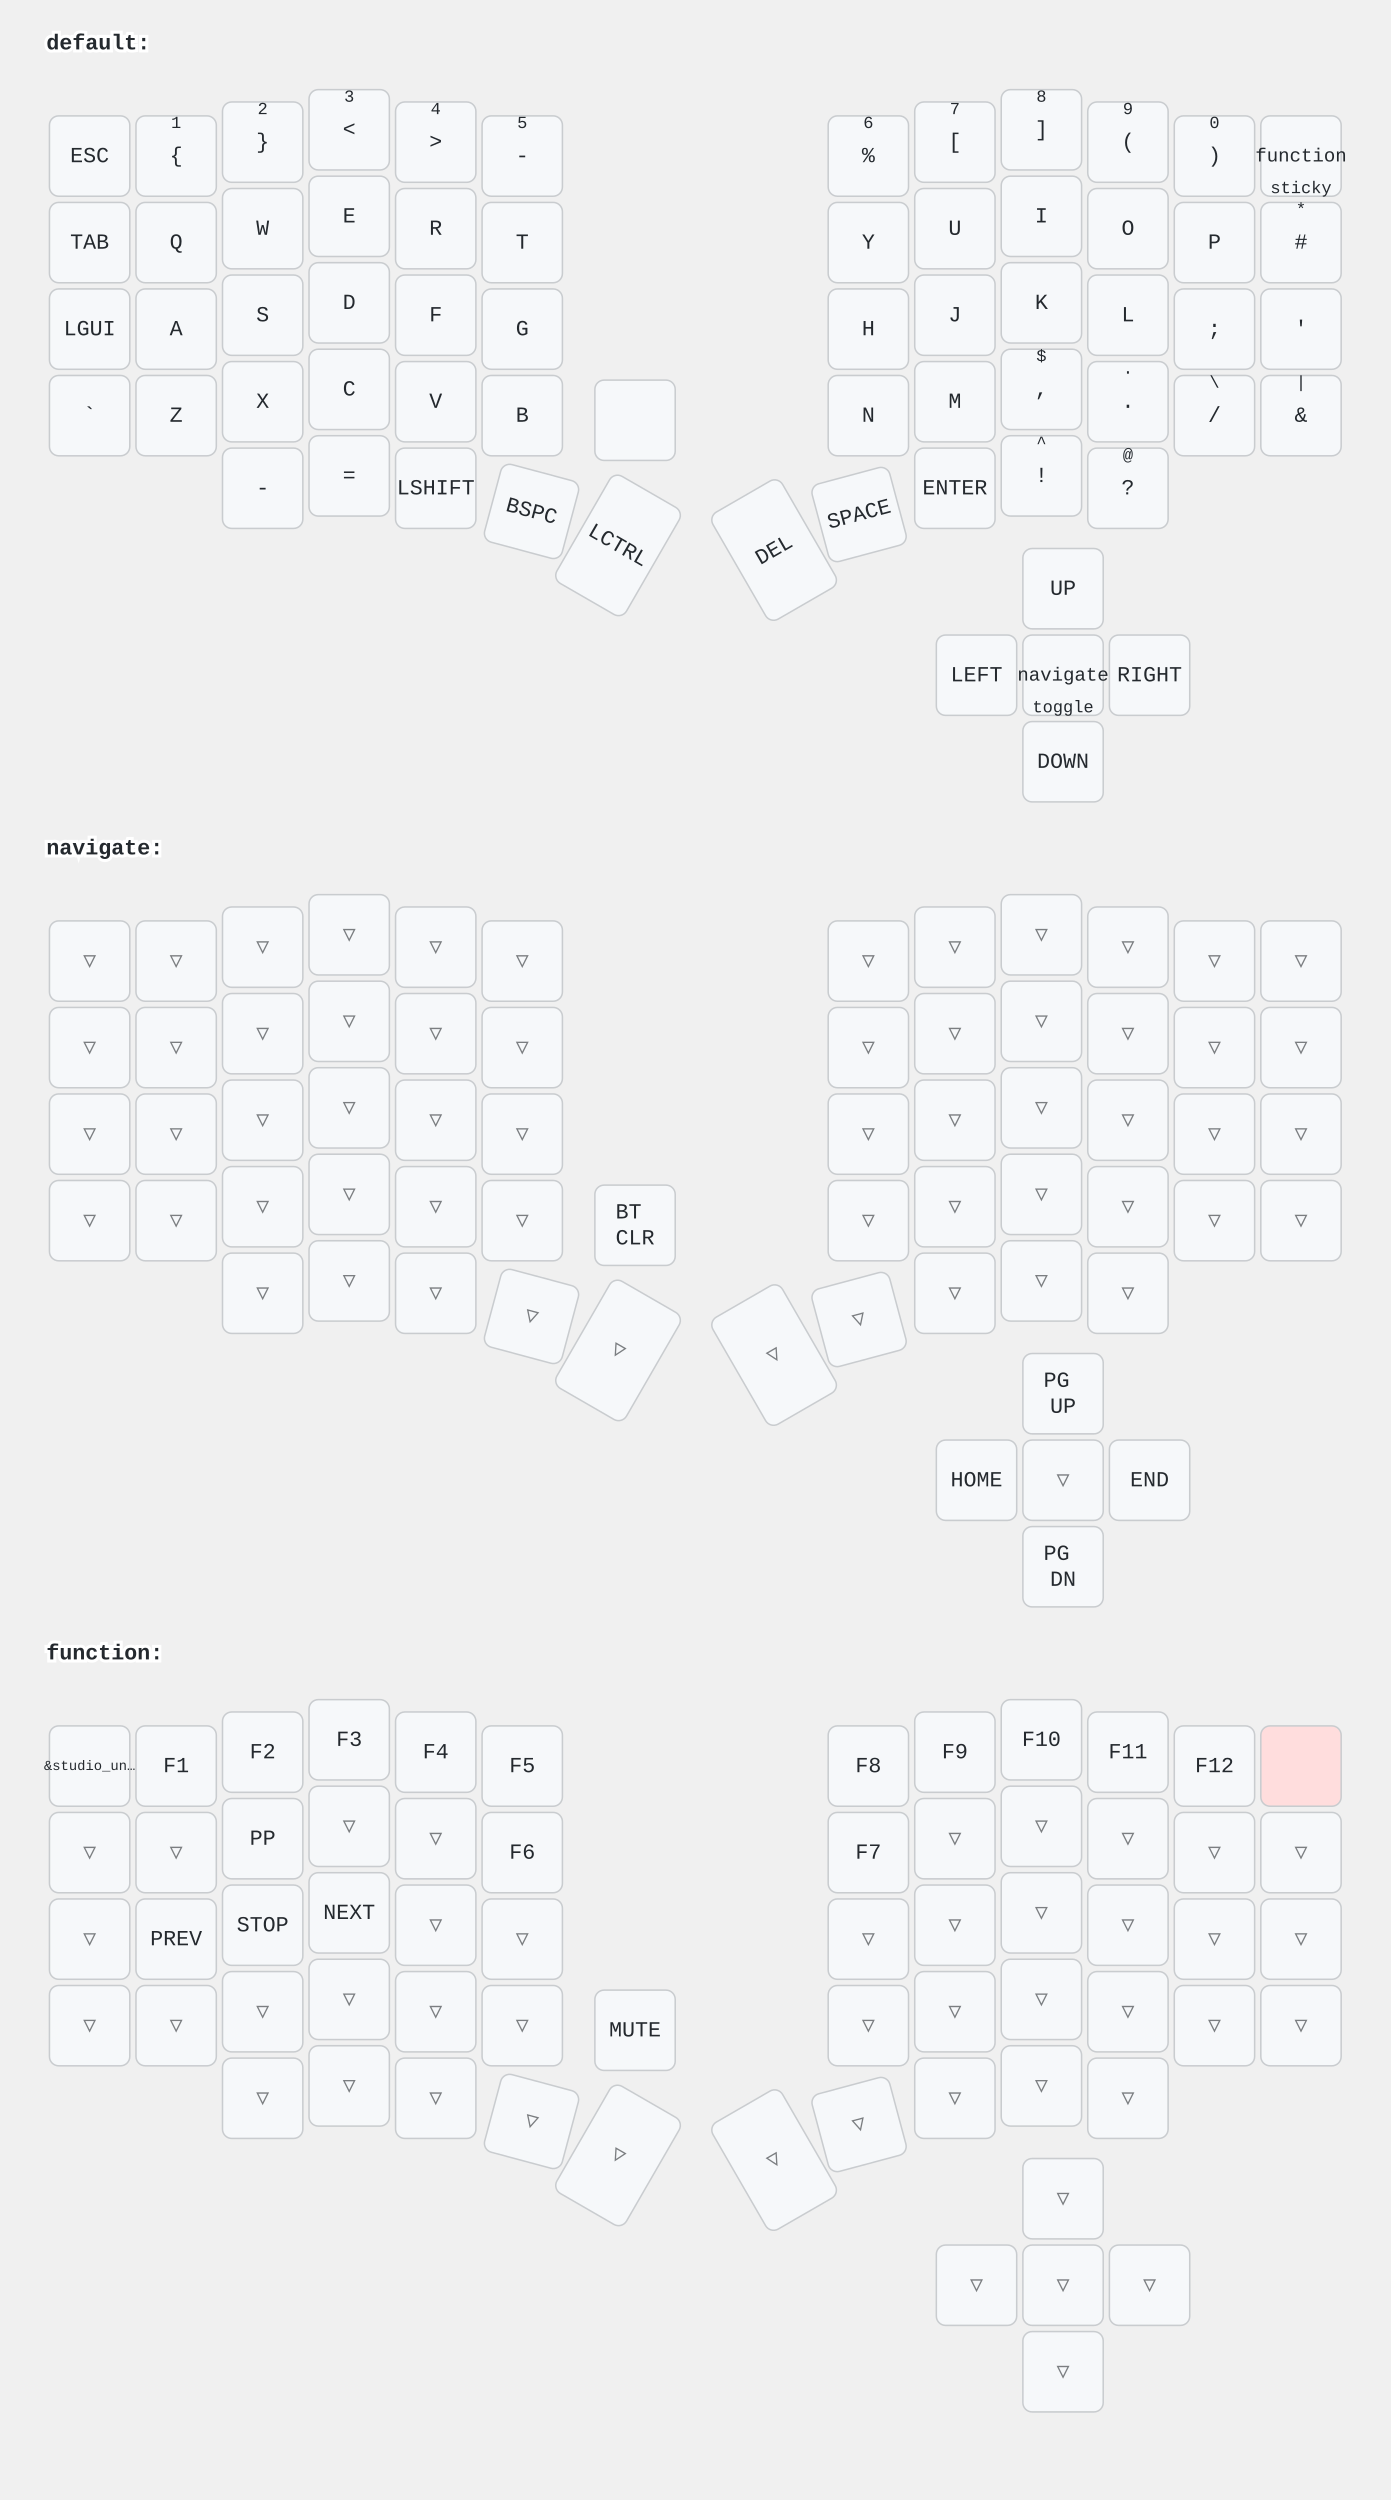
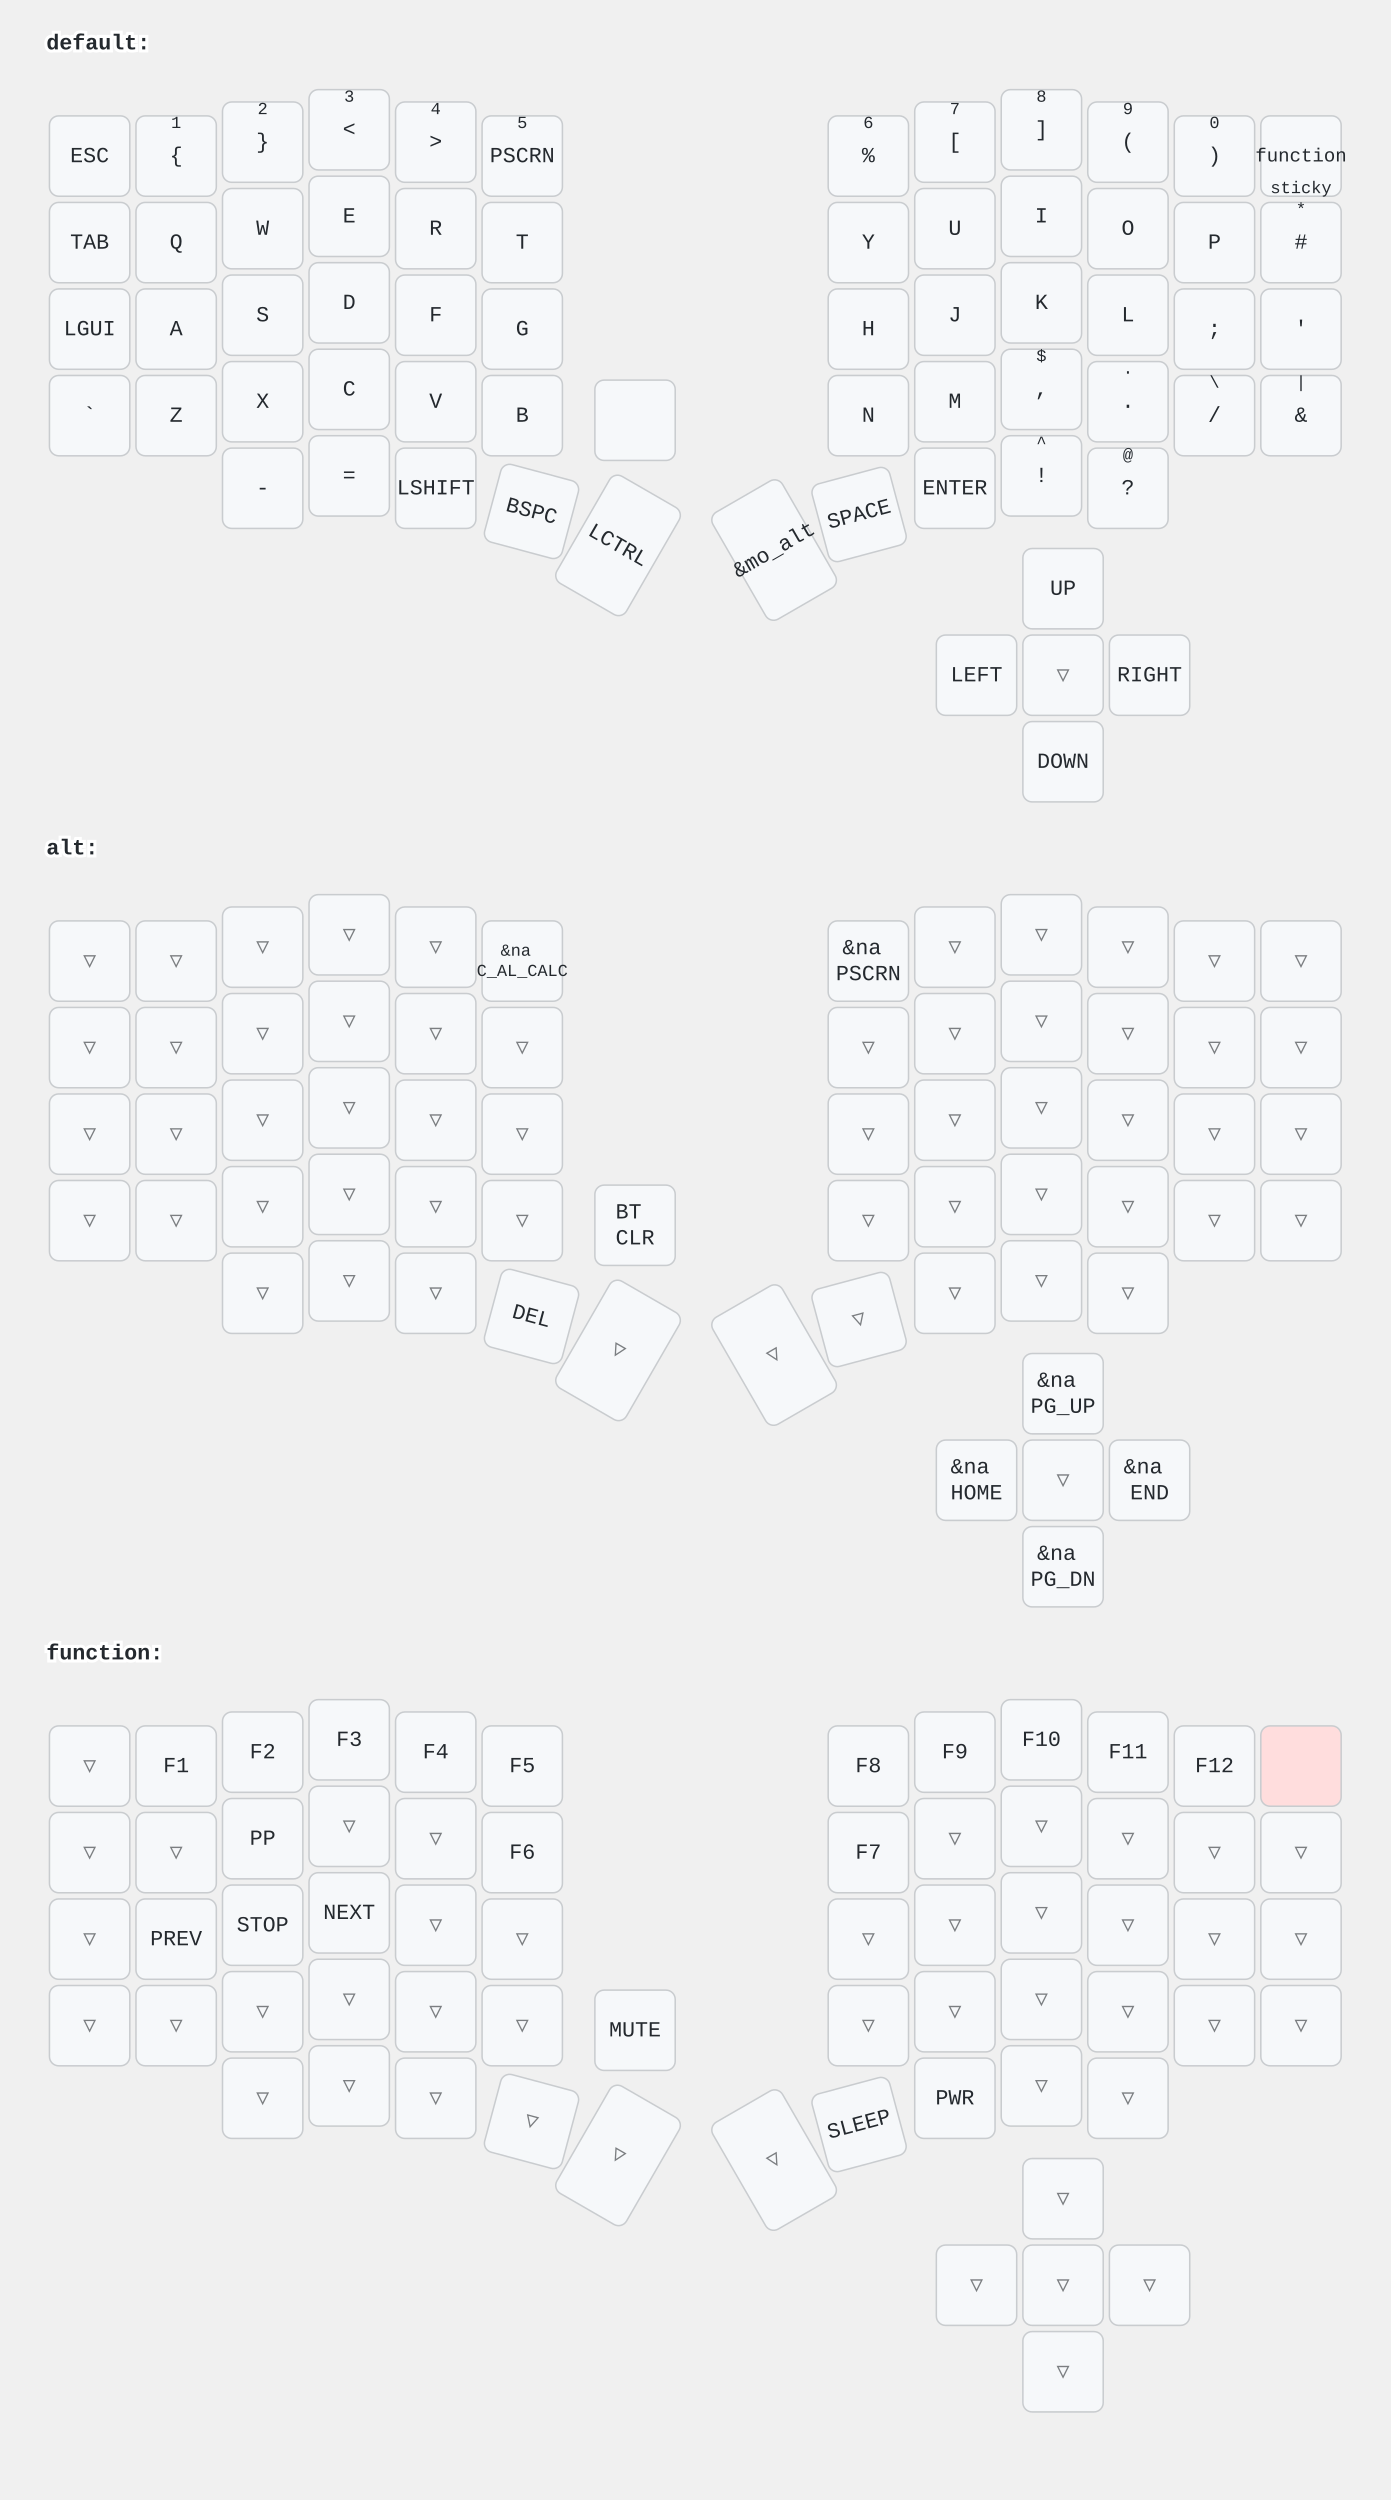
<svg xmlns="http://www.w3.org/2000/svg" width="900" height="1618" viewBox="0 0 900 1618" class="keymap">
  <style>/* inherit to force styles through use tags */
svg path {
    fill: inherit;
}

/* font and background color specifications */
svg.keymap {
    font-family: SFMono-Regular,Consolas,Liberation Mono,Menlo,monospace;
    font-size: 14px;
    font-kerning: normal;
    text-rendering: optimizeLegibility;
    fill: #24292e;
}

/* default key styling */
rect.key {
    fill: #f6f8fa;
}

rect.key, rect.combo {
    stroke: #c9cccf;
    stroke-width: 1;
}

/* default key side styling, only used is draw_key_sides is set */
rect.side {
    filter: brightness(90%);
}

/* color accent for combo boxes */
rect.combo, rect.combo-separate {
    fill: #cdf;
}

/* color accent for held keys */
rect.held, rect.combo.held {
    fill: #fdd;
}

/* color accent for ghost (optional) keys */
rect.ghost, rect.combo.ghost {
    stroke-dasharray: 4, 4;
    stroke-width: 2;
}

text {
    text-anchor: middle;
    dominant-baseline: middle;
}

/* styling for layer labels */
text.label {
    font-weight: bold;
    text-anchor: start;
    stroke: white;
    stroke-width: 4;
    paint-order: stroke;
}

/* styling for optional footer */
text.footer {
    text-anchor: end;
    dominant-baseline: auto;
    stroke: white;
    stroke-width: 4;
    paint-order: stroke;
}

/* styling for combo tap, and key non-tap label text */
text.combo, text.hold, text.shifted, text.left, text.right, text.tl, text.tr, text.bl, text.br {
    font-size: 11px;
}

text.hold, text.bl, text.br {
    text-anchor: middle;
    dominant-baseline: auto;
}

text.shifted, text.tl, text.tr {
    text-anchor: middle;
    dominant-baseline: hanging;
}

text.left, text.tl, text.bl {
    text-anchor: start;
}

text.right, text.tr, text.br {
    text-anchor: end;
}

text.layer-activator {
    text-decoration: underline;
}

/* styling for hold/shifted label text in combo box */
text.combo.hold, text.combo.shifted, text.combo.left, text.combo.right {
    font-size: 8px;
}

/* lighter symbol for transparent keys */
text.trans {
    fill: #7b7e81;
}

/* styling for combo dendrons */
path.combo {
    stroke-width: 1;
    stroke: gray;
    fill: none;
}

/* Start Tabler Icons Cleanup */
/* cannot use height/width with glyphs */
.icon-tabler &gt; path {
    fill: inherit;
    stroke: inherit;
    stroke-width: 2;
}
/* hide tabler's default box */
.icon-tabler &gt; path[stroke="none"][fill="none"] {
    visibility: hidden;
}
/* End Tabler Icons Cleanup */
</style>
  <g transform="translate(30, 0)" class="layer-default">
    <text x="0" y="28" class="label" id="default">default:</text>
    <g transform="translate(0, 56)">
      <g transform="translate(28, 45)" class="key keypos-0">
        <rect rx="6" ry="6" x="-26" y="-26" width="52" height="52" class="key" />
        <text x="0" y="0" class="key tap">ESC</text>
      </g>
      <g transform="translate(84, 45)" class="key keypos-1">
        <rect rx="6" ry="6" x="-26" y="-26" width="52" height="52" class="key" />
        <text x="0" y="0" class="key tap">{</text>
        <text x="0" y="-24" class="key shifted">1</text>
      </g>
      <g transform="translate(140, 36)" class="key keypos-2">
        <rect rx="6" ry="6" x="-26" y="-26" width="52" height="52" class="key" />
        <text x="0" y="0" class="key tap">}</text>
        <text x="0" y="-24" class="key shifted">2</text>
      </g>
      <g transform="translate(196, 28)" class="key keypos-3">
        <rect rx="6" ry="6" x="-26" y="-26" width="52" height="52" class="key" />
        <text x="0" y="0" class="key tap">&lt;</text>
        <text x="0" y="-24" class="key shifted">3</text>
      </g>
      <g transform="translate(252, 36)" class="key keypos-4">
        <rect rx="6" ry="6" x="-26" y="-26" width="52" height="52" class="key" />
        <text x="0" y="0" class="key tap">&gt;</text>
        <text x="0" y="-24" class="key shifted">4</text>
      </g>
      <g transform="translate(308, 45)" class="key keypos-5">
        <rect rx="6" ry="6" x="-26" y="-26" width="52" height="52" class="key" />
-         <text x="0" y="0" class="key tap">-</text>
+         <text x="0" y="0" class="key tap">PSCRN</text>
        <text x="0" y="-24" class="key shifted">5</text>
      </g>
      <g transform="translate(532, 45)" class="key keypos-6">
        <rect rx="6" ry="6" x="-26" y="-26" width="52" height="52" class="key" />
        <text x="0" y="0" class="key tap">%</text>
        <text x="0" y="-24" class="key shifted">6</text>
      </g>
      <g transform="translate(588, 36)" class="key keypos-7">
        <rect rx="6" ry="6" x="-26" y="-26" width="52" height="52" class="key" />
        <text x="0" y="0" class="key tap">[</text>
        <text x="0" y="-24" class="key shifted">7</text>
      </g>
      <g transform="translate(644, 28)" class="key keypos-8">
        <rect rx="6" ry="6" x="-26" y="-26" width="52" height="52" class="key" />
        <text x="0" y="0" class="key tap">]</text>
        <text x="0" y="-24" class="key shifted">8</text>
      </g>
      <g transform="translate(700, 36)" class="key keypos-9">
        <rect rx="6" ry="6" x="-26" y="-26" width="52" height="52" class="key" />
        <text x="0" y="0" class="key tap">(</text>
        <text x="0" y="-24" class="key shifted">9</text>
      </g>
      <g transform="translate(756, 45)" class="key keypos-10">
        <rect rx="6" ry="6" x="-26" y="-26" width="52" height="52" class="key" />
        <text x="0" y="0" class="key tap">)</text>
        <text x="0" y="-24" class="key shifted">0</text>
      </g>
      <g transform="translate(812, 45)" class="key keypos-11">
        <rect rx="6" ry="6" x="-26" y="-26" width="52" height="52" class="key" />
        <a href="#function">
          <text x="0" y="0" class="key tap layer-activator">
            <tspan style="font-size: 88%">function</tspan>
          </text>
        </a>
        <text x="0" y="24" class="key hold">sticky</text>
      </g>
      <g transform="translate(28, 101)" class="key keypos-12">
        <rect rx="6" ry="6" x="-26" y="-26" width="52" height="52" class="key" />
        <text x="0" y="0" class="key tap">TAB</text>
      </g>
      <g transform="translate(84, 101)" class="key keypos-13">
        <rect rx="6" ry="6" x="-26" y="-26" width="52" height="52" class="key" />
        <text x="0" y="0" class="key tap">Q</text>
      </g>
      <g transform="translate(140, 92)" class="key keypos-14">
        <rect rx="6" ry="6" x="-26" y="-26" width="52" height="52" class="key" />
        <text x="0" y="0" class="key tap">W</text>
      </g>
      <g transform="translate(196, 84)" class="key keypos-15">
        <rect rx="6" ry="6" x="-26" y="-26" width="52" height="52" class="key" />
        <text x="0" y="0" class="key tap">E</text>
      </g>
      <g transform="translate(252, 92)" class="key keypos-16">
        <rect rx="6" ry="6" x="-26" y="-26" width="52" height="52" class="key" />
        <text x="0" y="0" class="key tap">R</text>
      </g>
      <g transform="translate(308, 101)" class="key keypos-17">
        <rect rx="6" ry="6" x="-26" y="-26" width="52" height="52" class="key" />
        <text x="0" y="0" class="key tap">T</text>
      </g>
      <g transform="translate(532, 101)" class="key keypos-18">
        <rect rx="6" ry="6" x="-26" y="-26" width="52" height="52" class="key" />
        <text x="0" y="0" class="key tap">Y</text>
      </g>
      <g transform="translate(588, 92)" class="key keypos-19">
        <rect rx="6" ry="6" x="-26" y="-26" width="52" height="52" class="key" />
        <text x="0" y="0" class="key tap">U</text>
      </g>
      <g transform="translate(644, 84)" class="key keypos-20">
        <rect rx="6" ry="6" x="-26" y="-26" width="52" height="52" class="key" />
        <text x="0" y="0" class="key tap">I</text>
      </g>
      <g transform="translate(700, 92)" class="key keypos-21">
        <rect rx="6" ry="6" x="-26" y="-26" width="52" height="52" class="key" />
        <text x="0" y="0" class="key tap">O</text>
      </g>
      <g transform="translate(756, 101)" class="key keypos-22">
        <rect rx="6" ry="6" x="-26" y="-26" width="52" height="52" class="key" />
        <text x="0" y="0" class="key tap">P</text>
      </g>
      <g transform="translate(812, 101)" class="key keypos-23">
        <rect rx="6" ry="6" x="-26" y="-26" width="52" height="52" class="key" />
        <text x="0" y="0" class="key tap">#</text>
        <text x="0" y="-24" class="key shifted">*</text>
      </g>
      <g transform="translate(28, 157)" class="key keypos-24">
        <rect rx="6" ry="6" x="-26" y="-26" width="52" height="52" class="key" />
        <text x="0" y="0" class="key tap">LGUI</text>
      </g>
      <g transform="translate(84, 157)" class="key keypos-25">
        <rect rx="6" ry="6" x="-26" y="-26" width="52" height="52" class="key" />
        <text x="0" y="0" class="key tap">A</text>
      </g>
      <g transform="translate(140, 148)" class="key keypos-26">
        <rect rx="6" ry="6" x="-26" y="-26" width="52" height="52" class="key" />
        <text x="0" y="0" class="key tap">S</text>
      </g>
      <g transform="translate(196, 140)" class="key keypos-27">
        <rect rx="6" ry="6" x="-26" y="-26" width="52" height="52" class="key" />
        <text x="0" y="0" class="key tap">D</text>
      </g>
      <g transform="translate(252, 148)" class="key keypos-28">
        <rect rx="6" ry="6" x="-26" y="-26" width="52" height="52" class="key" />
        <text x="0" y="0" class="key tap">F</text>
      </g>
      <g transform="translate(308, 157)" class="key keypos-29">
        <rect rx="6" ry="6" x="-26" y="-26" width="52" height="52" class="key" />
        <text x="0" y="0" class="key tap">G</text>
      </g>
      <g transform="translate(532, 157)" class="key keypos-30">
        <rect rx="6" ry="6" x="-26" y="-26" width="52" height="52" class="key" />
        <text x="0" y="0" class="key tap">H</text>
      </g>
      <g transform="translate(588, 148)" class="key keypos-31">
        <rect rx="6" ry="6" x="-26" y="-26" width="52" height="52" class="key" />
        <text x="0" y="0" class="key tap">J</text>
      </g>
      <g transform="translate(644, 140)" class="key keypos-32">
        <rect rx="6" ry="6" x="-26" y="-26" width="52" height="52" class="key" />
        <text x="0" y="0" class="key tap">K</text>
      </g>
      <g transform="translate(700, 148)" class="key keypos-33">
        <rect rx="6" ry="6" x="-26" y="-26" width="52" height="52" class="key" />
        <text x="0" y="0" class="key tap">L</text>
      </g>
      <g transform="translate(756, 157)" class="key keypos-34">
        <rect rx="6" ry="6" x="-26" y="-26" width="52" height="52" class="key" />
        <text x="0" y="0" class="key tap">;</text>
      </g>
      <g transform="translate(812, 157)" class="key keypos-35">
        <rect rx="6" ry="6" x="-26" y="-26" width="52" height="52" class="key" />
        <text x="0" y="0" class="key tap">'</text>
      </g>
      <g transform="translate(28, 213)" class="key keypos-36">
        <rect rx="6" ry="6" x="-26" y="-26" width="52" height="52" class="key" />
        <text x="0" y="0" class="key tap">`</text>
      </g>
      <g transform="translate(84, 213)" class="key keypos-37">
        <rect rx="6" ry="6" x="-26" y="-26" width="52" height="52" class="key" />
        <text x="0" y="0" class="key tap">Z</text>
      </g>
      <g transform="translate(140, 204)" class="key keypos-38">
        <rect rx="6" ry="6" x="-26" y="-26" width="52" height="52" class="key" />
        <text x="0" y="0" class="key tap">X</text>
      </g>
      <g transform="translate(196, 196)" class="key keypos-39">
        <rect rx="6" ry="6" x="-26" y="-26" width="52" height="52" class="key" />
        <text x="0" y="0" class="key tap">C</text>
      </g>
      <g transform="translate(252, 204)" class="key keypos-40">
        <rect rx="6" ry="6" x="-26" y="-26" width="52" height="52" class="key" />
        <text x="0" y="0" class="key tap">V</text>
      </g>
      <g transform="translate(308, 213)" class="key keypos-41">
        <rect rx="6" ry="6" x="-26" y="-26" width="52" height="52" class="key" />
        <text x="0" y="0" class="key tap">B</text>
      </g>
      <g transform="translate(532, 213)" class="key keypos-42">
        <rect rx="6" ry="6" x="-26" y="-26" width="52" height="52" class="key" />
        <text x="0" y="0" class="key tap">N</text>
      </g>
      <g transform="translate(588, 204)" class="key keypos-43">
        <rect rx="6" ry="6" x="-26" y="-26" width="52" height="52" class="key" />
        <text x="0" y="0" class="key tap">M</text>
      </g>
      <g transform="translate(644, 196)" class="key keypos-44">
        <rect rx="6" ry="6" x="-26" y="-26" width="52" height="52" class="key" />
        <text x="0" y="0" class="key tap">,</text>
        <text x="0" y="-24" class="key shifted">$</text>
      </g>
      <g transform="translate(700, 204)" class="key keypos-45">
        <rect rx="6" ry="6" x="-26" y="-26" width="52" height="52" class="key" />
        <text x="0" y="0" class="key tap">.</text>
        <text x="0" y="-24" class="key shifted">.</text>
      </g>
      <g transform="translate(756, 213)" class="key keypos-46">
        <rect rx="6" ry="6" x="-26" y="-26" width="52" height="52" class="key" />
        <text x="0" y="0" class="key tap">/</text>
        <text x="0" y="-24" class="key shifted">\</text>
      </g>
      <g transform="translate(812, 213)" class="key keypos-47">
        <rect rx="6" ry="6" x="-26" y="-26" width="52" height="52" class="key" />
        <text x="0" y="0" class="key tap">&amp;</text>
        <text x="0" y="-24" class="key shifted">|</text>
      </g>
      <g transform="translate(381, 216)" class="key keypos-48">
        <rect rx="6" ry="6" x="-26" y="-26" width="52" height="52" class="key" />
      </g>
      <g transform="translate(140, 260)" class="key keypos-49">
        <rect rx="6" ry="6" x="-26" y="-26" width="52" height="52" class="key" />
        <text x="0" y="0" class="key tap">-</text>
      </g>
      <g transform="translate(196, 252)" class="key keypos-50">
        <rect rx="6" ry="6" x="-26" y="-26" width="52" height="52" class="key" />
        <text x="0" y="0" class="key tap">=</text>
      </g>
      <g transform="translate(252, 260)" class="key keypos-51">
        <rect rx="6" ry="6" x="-26" y="-26" width="52" height="52" class="key" />
        <text x="0" y="0" class="key tap">LSHIFT</text>
      </g>
      <g transform="translate(314, 275) rotate(15.0)" class="key keypos-52">
        <rect rx="6" ry="6" x="-26" y="-26" width="52" height="52" class="key" />
        <text x="0" y="0" class="key tap">BSPC</text>
      </g>
      <g transform="translate(370, 297) rotate(30.0)" class="key keypos-53">
        <rect rx="6" ry="6" x="-26" y="-40" width="52" height="80" class="key" />
        <text x="0" y="0" class="key tap">LCTRL</text>
      </g>
      <g transform="translate(471, 300) rotate(-30.0)" class="key keypos-54">
        <rect rx="6" ry="6" x="-26" y="-40" width="52" height="80" class="key" />
-         <text x="0" y="0" class="key tap">DEL</text>
+         <text x="0" y="0" class="key tap">&amp;mo_alt</text>
      </g>
      <g transform="translate(526, 277) rotate(-15.0)" class="key keypos-55">
        <rect rx="6" ry="6" x="-26" y="-26" width="52" height="52" class="key" />
        <text x="0" y="0" class="key tap">SPACE</text>
      </g>
      <g transform="translate(588, 260)" class="key keypos-56">
        <rect rx="6" ry="6" x="-26" y="-26" width="52" height="52" class="key" />
        <text x="0" y="0" class="key tap">ENTER</text>
      </g>
      <g transform="translate(644, 252)" class="key keypos-57">
        <rect rx="6" ry="6" x="-26" y="-26" width="52" height="52" class="key" />
        <text x="0" y="0" class="key tap">!</text>
        <text x="0" y="-24" class="key shifted">^</text>
      </g>
      <g transform="translate(700, 260)" class="key keypos-58">
        <rect rx="6" ry="6" x="-26" y="-26" width="52" height="52" class="key" />
        <text x="0" y="0" class="key tap">?</text>
        <text x="0" y="-24" class="key shifted">@</text>
      </g>
-       <g transform="translate(658, 381)" class="key keypos-59">
-         <rect rx="6" ry="6" x="-26" y="-26" width="52" height="52" class="key" />
-         <a href="#navigate">
-           <text x="0" y="0" class="key tap layer-activator">
-             <tspan style="font-size: 88%">navigate</tspan>
-           </text>
-         </a>
-         <text x="0" y="24" class="key hold">toggle</text>
+       <g transform="translate(658, 381)" class="key trans keypos-59">
+         <rect rx="6" ry="6" x="-26" y="-26" width="52" height="52" class="key trans" />
+         <text x="0" y="0" class="key trans tap">▽</text>
      </g>
      <g transform="translate(714, 381)" class="key keypos-60">
        <rect rx="6" ry="6" x="-26" y="-26" width="52" height="52" class="key" />
        <text x="0" y="0" class="key tap">RIGHT</text>
      </g>
      <g transform="translate(658, 325)" class="key keypos-61">
        <rect rx="6" ry="6" x="-26" y="-26" width="52" height="52" class="key" />
        <text x="0" y="0" class="key tap">UP</text>
      </g>
      <g transform="translate(602, 381)" class="key keypos-62">
        <rect rx="6" ry="6" x="-26" y="-26" width="52" height="52" class="key" />
        <text x="0" y="0" class="key tap">LEFT</text>
      </g>
      <g transform="translate(658, 437)" class="key keypos-63">
        <rect rx="6" ry="6" x="-26" y="-26" width="52" height="52" class="key" />
        <text x="0" y="0" class="key tap">DOWN</text>
      </g>
    </g>
  </g>
-   <g transform="translate(30, 521)" class="layer-navigate">
-     <text x="0" y="28" class="label" id="navigate">navigate:</text>
+   <g transform="translate(30, 521)" class="layer-alt">
+     <text x="0" y="28" class="label" id="alt">alt:</text>
    <g transform="translate(0, 56)">
      <g transform="translate(28, 45)" class="key trans keypos-0">
        <rect rx="6" ry="6" x="-26" y="-26" width="52" height="52" class="key trans" />
        <text x="0" y="0" class="key trans tap">▽</text>
      </g>
      <g transform="translate(84, 45)" class="key trans keypos-1">
        <rect rx="6" ry="6" x="-26" y="-26" width="52" height="52" class="key trans" />
        <text x="0" y="0" class="key trans tap">▽</text>
      </g>
      <g transform="translate(140, 36)" class="key trans keypos-2">
        <rect rx="6" ry="6" x="-26" y="-26" width="52" height="52" class="key trans" />
        <text x="0" y="0" class="key trans tap">▽</text>
      </g>
      <g transform="translate(196, 28)" class="key trans keypos-3">
        <rect rx="6" ry="6" x="-26" y="-26" width="52" height="52" class="key trans" />
        <text x="0" y="0" class="key trans tap">▽</text>
      </g>
      <g transform="translate(252, 36)" class="key trans keypos-4">
        <rect rx="6" ry="6" x="-26" y="-26" width="52" height="52" class="key trans" />
        <text x="0" y="0" class="key trans tap">▽</text>
      </g>
-       <g transform="translate(308, 45)" class="key trans keypos-5">
-         <rect rx="6" ry="6" x="-26" y="-26" width="52" height="52" class="key trans" />
-         <text x="0" y="0" class="key trans tap">▽</text>
-       </g>
-       <g transform="translate(532, 45)" class="key trans keypos-6">
-         <rect rx="6" ry="6" x="-26" y="-26" width="52" height="52" class="key trans" />
-         <text x="0" y="0" class="key trans tap">▽</text>
+       <g transform="translate(308, 45)" class="key keypos-5">
+         <rect rx="6" ry="6" x="-26" y="-26" width="52" height="52" class="key" />
+         <text x="0" y="0" class="key tap">
+           <tspan x="0" dy="-0.6em" style="font-size: 78%">&amp;na</tspan>
+           <tspan x="0" dy="1.2em" style="font-size: 78%">C_AL_CALC</tspan>
+         </text>
+       </g>
+       <g transform="translate(532, 45)" class="key keypos-6">
+         <rect rx="6" ry="6" x="-26" y="-26" width="52" height="52" class="key" />
+         <text x="0" y="0" class="key tap">
+           <tspan x="0" dy="-0.6em">&amp;na</tspan>
+           <tspan x="0" dy="1.2em">PSCRN</tspan>
+         </text>
      </g>
      <g transform="translate(588, 36)" class="key trans keypos-7">
        <rect rx="6" ry="6" x="-26" y="-26" width="52" height="52" class="key trans" />
        <text x="0" y="0" class="key trans tap">▽</text>
      </g>
      <g transform="translate(644, 28)" class="key trans keypos-8">
        <rect rx="6" ry="6" x="-26" y="-26" width="52" height="52" class="key trans" />
        <text x="0" y="0" class="key trans tap">▽</text>
      </g>
      <g transform="translate(700, 36)" class="key trans keypos-9">
        <rect rx="6" ry="6" x="-26" y="-26" width="52" height="52" class="key trans" />
        <text x="0" y="0" class="key trans tap">▽</text>
      </g>
      <g transform="translate(756, 45)" class="key trans keypos-10">
        <rect rx="6" ry="6" x="-26" y="-26" width="52" height="52" class="key trans" />
        <text x="0" y="0" class="key trans tap">▽</text>
      </g>
      <g transform="translate(812, 45)" class="key trans keypos-11">
        <rect rx="6" ry="6" x="-26" y="-26" width="52" height="52" class="key trans" />
        <text x="0" y="0" class="key trans tap">▽</text>
      </g>
      <g transform="translate(28, 101)" class="key trans keypos-12">
        <rect rx="6" ry="6" x="-26" y="-26" width="52" height="52" class="key trans" />
        <text x="0" y="0" class="key trans tap">▽</text>
      </g>
      <g transform="translate(84, 101)" class="key trans keypos-13">
        <rect rx="6" ry="6" x="-26" y="-26" width="52" height="52" class="key trans" />
        <text x="0" y="0" class="key trans tap">▽</text>
      </g>
      <g transform="translate(140, 92)" class="key trans keypos-14">
        <rect rx="6" ry="6" x="-26" y="-26" width="52" height="52" class="key trans" />
        <text x="0" y="0" class="key trans tap">▽</text>
      </g>
      <g transform="translate(196, 84)" class="key trans keypos-15">
        <rect rx="6" ry="6" x="-26" y="-26" width="52" height="52" class="key trans" />
        <text x="0" y="0" class="key trans tap">▽</text>
      </g>
      <g transform="translate(252, 92)" class="key trans keypos-16">
        <rect rx="6" ry="6" x="-26" y="-26" width="52" height="52" class="key trans" />
        <text x="0" y="0" class="key trans tap">▽</text>
      </g>
      <g transform="translate(308, 101)" class="key trans keypos-17">
        <rect rx="6" ry="6" x="-26" y="-26" width="52" height="52" class="key trans" />
        <text x="0" y="0" class="key trans tap">▽</text>
      </g>
      <g transform="translate(532, 101)" class="key trans keypos-18">
        <rect rx="6" ry="6" x="-26" y="-26" width="52" height="52" class="key trans" />
        <text x="0" y="0" class="key trans tap">▽</text>
      </g>
      <g transform="translate(588, 92)" class="key trans keypos-19">
        <rect rx="6" ry="6" x="-26" y="-26" width="52" height="52" class="key trans" />
        <text x="0" y="0" class="key trans tap">▽</text>
      </g>
      <g transform="translate(644, 84)" class="key trans keypos-20">
        <rect rx="6" ry="6" x="-26" y="-26" width="52" height="52" class="key trans" />
        <text x="0" y="0" class="key trans tap">▽</text>
      </g>
      <g transform="translate(700, 92)" class="key trans keypos-21">
        <rect rx="6" ry="6" x="-26" y="-26" width="52" height="52" class="key trans" />
        <text x="0" y="0" class="key trans tap">▽</text>
      </g>
      <g transform="translate(756, 101)" class="key trans keypos-22">
        <rect rx="6" ry="6" x="-26" y="-26" width="52" height="52" class="key trans" />
        <text x="0" y="0" class="key trans tap">▽</text>
      </g>
      <g transform="translate(812, 101)" class="key trans keypos-23">
        <rect rx="6" ry="6" x="-26" y="-26" width="52" height="52" class="key trans" />
        <text x="0" y="0" class="key trans tap">▽</text>
      </g>
      <g transform="translate(28, 157)" class="key trans keypos-24">
        <rect rx="6" ry="6" x="-26" y="-26" width="52" height="52" class="key trans" />
        <text x="0" y="0" class="key trans tap">▽</text>
      </g>
      <g transform="translate(84, 157)" class="key trans keypos-25">
        <rect rx="6" ry="6" x="-26" y="-26" width="52" height="52" class="key trans" />
        <text x="0" y="0" class="key trans tap">▽</text>
      </g>
      <g transform="translate(140, 148)" class="key trans keypos-26">
        <rect rx="6" ry="6" x="-26" y="-26" width="52" height="52" class="key trans" />
        <text x="0" y="0" class="key trans tap">▽</text>
      </g>
      <g transform="translate(196, 140)" class="key trans keypos-27">
        <rect rx="6" ry="6" x="-26" y="-26" width="52" height="52" class="key trans" />
        <text x="0" y="0" class="key trans tap">▽</text>
      </g>
      <g transform="translate(252, 148)" class="key trans keypos-28">
        <rect rx="6" ry="6" x="-26" y="-26" width="52" height="52" class="key trans" />
        <text x="0" y="0" class="key trans tap">▽</text>
      </g>
      <g transform="translate(308, 157)" class="key trans keypos-29">
        <rect rx="6" ry="6" x="-26" y="-26" width="52" height="52" class="key trans" />
        <text x="0" y="0" class="key trans tap">▽</text>
      </g>
      <g transform="translate(532, 157)" class="key trans keypos-30">
        <rect rx="6" ry="6" x="-26" y="-26" width="52" height="52" class="key trans" />
        <text x="0" y="0" class="key trans tap">▽</text>
      </g>
      <g transform="translate(588, 148)" class="key trans keypos-31">
        <rect rx="6" ry="6" x="-26" y="-26" width="52" height="52" class="key trans" />
        <text x="0" y="0" class="key trans tap">▽</text>
      </g>
      <g transform="translate(644, 140)" class="key trans keypos-32">
        <rect rx="6" ry="6" x="-26" y="-26" width="52" height="52" class="key trans" />
        <text x="0" y="0" class="key trans tap">▽</text>
      </g>
      <g transform="translate(700, 148)" class="key trans keypos-33">
        <rect rx="6" ry="6" x="-26" y="-26" width="52" height="52" class="key trans" />
        <text x="0" y="0" class="key trans tap">▽</text>
      </g>
      <g transform="translate(756, 157)" class="key trans keypos-34">
        <rect rx="6" ry="6" x="-26" y="-26" width="52" height="52" class="key trans" />
        <text x="0" y="0" class="key trans tap">▽</text>
      </g>
      <g transform="translate(812, 157)" class="key trans keypos-35">
        <rect rx="6" ry="6" x="-26" y="-26" width="52" height="52" class="key trans" />
        <text x="0" y="0" class="key trans tap">▽</text>
      </g>
      <g transform="translate(28, 213)" class="key trans keypos-36">
        <rect rx="6" ry="6" x="-26" y="-26" width="52" height="52" class="key trans" />
        <text x="0" y="0" class="key trans tap">▽</text>
      </g>
      <g transform="translate(84, 213)" class="key trans keypos-37">
        <rect rx="6" ry="6" x="-26" y="-26" width="52" height="52" class="key trans" />
        <text x="0" y="0" class="key trans tap">▽</text>
      </g>
      <g transform="translate(140, 204)" class="key trans keypos-38">
        <rect rx="6" ry="6" x="-26" y="-26" width="52" height="52" class="key trans" />
        <text x="0" y="0" class="key trans tap">▽</text>
      </g>
      <g transform="translate(196, 196)" class="key trans keypos-39">
        <rect rx="6" ry="6" x="-26" y="-26" width="52" height="52" class="key trans" />
        <text x="0" y="0" class="key trans tap">▽</text>
      </g>
      <g transform="translate(252, 204)" class="key trans keypos-40">
        <rect rx="6" ry="6" x="-26" y="-26" width="52" height="52" class="key trans" />
        <text x="0" y="0" class="key trans tap">▽</text>
      </g>
      <g transform="translate(308, 213)" class="key trans keypos-41">
        <rect rx="6" ry="6" x="-26" y="-26" width="52" height="52" class="key trans" />
        <text x="0" y="0" class="key trans tap">▽</text>
      </g>
      <g transform="translate(532, 213)" class="key trans keypos-42">
        <rect rx="6" ry="6" x="-26" y="-26" width="52" height="52" class="key trans" />
        <text x="0" y="0" class="key trans tap">▽</text>
      </g>
      <g transform="translate(588, 204)" class="key trans keypos-43">
        <rect rx="6" ry="6" x="-26" y="-26" width="52" height="52" class="key trans" />
        <text x="0" y="0" class="key trans tap">▽</text>
      </g>
      <g transform="translate(644, 196)" class="key trans keypos-44">
        <rect rx="6" ry="6" x="-26" y="-26" width="52" height="52" class="key trans" />
        <text x="0" y="0" class="key trans tap">▽</text>
      </g>
      <g transform="translate(700, 204)" class="key trans keypos-45">
        <rect rx="6" ry="6" x="-26" y="-26" width="52" height="52" class="key trans" />
        <text x="0" y="0" class="key trans tap">▽</text>
      </g>
      <g transform="translate(756, 213)" class="key trans keypos-46">
        <rect rx="6" ry="6" x="-26" y="-26" width="52" height="52" class="key trans" />
        <text x="0" y="0" class="key trans tap">▽</text>
      </g>
      <g transform="translate(812, 213)" class="key trans keypos-47">
        <rect rx="6" ry="6" x="-26" y="-26" width="52" height="52" class="key trans" />
        <text x="0" y="0" class="key trans tap">▽</text>
      </g>
      <g transform="translate(381, 216)" class="key keypos-48">
        <rect rx="6" ry="6" x="-26" y="-26" width="52" height="52" class="key" />
        <text x="0" y="0" class="key tap">
          <tspan x="0" dy="-0.6em">BT</tspan>
          <tspan x="0" dy="1.2em">CLR</tspan>
        </text>
      </g>
      <g transform="translate(140, 260)" class="key trans keypos-49">
        <rect rx="6" ry="6" x="-26" y="-26" width="52" height="52" class="key trans" />
        <text x="0" y="0" class="key trans tap">▽</text>
      </g>
      <g transform="translate(196, 252)" class="key trans keypos-50">
        <rect rx="6" ry="6" x="-26" y="-26" width="52" height="52" class="key trans" />
        <text x="0" y="0" class="key trans tap">▽</text>
      </g>
      <g transform="translate(252, 260)" class="key trans keypos-51">
        <rect rx="6" ry="6" x="-26" y="-26" width="52" height="52" class="key trans" />
        <text x="0" y="0" class="key trans tap">▽</text>
      </g>
-       <g transform="translate(314, 275) rotate(15.0)" class="key trans keypos-52">
-         <rect rx="6" ry="6" x="-26" y="-26" width="52" height="52" class="key trans" />
-         <text x="0" y="0" class="key trans tap">▽</text>
+       <g transform="translate(314, 275) rotate(15.0)" class="key keypos-52">
+         <rect rx="6" ry="6" x="-26" y="-26" width="52" height="52" class="key" />
+         <text x="0" y="0" class="key tap">DEL</text>
      </g>
      <g transform="translate(370, 297) rotate(30.0)" class="key trans keypos-53">
        <rect rx="6" ry="6" x="-26" y="-40" width="52" height="80" class="key trans" />
        <text x="0" y="0" class="key trans tap">▽</text>
      </g>
      <g transform="translate(471, 300) rotate(-30.0)" class="key trans keypos-54">
        <rect rx="6" ry="6" x="-26" y="-40" width="52" height="80" class="key trans" />
        <text x="0" y="0" class="key trans tap">▽</text>
      </g>
      <g transform="translate(526, 277) rotate(-15.0)" class="key trans keypos-55">
        <rect rx="6" ry="6" x="-26" y="-26" width="52" height="52" class="key trans" />
        <text x="0" y="0" class="key trans tap">▽</text>
      </g>
      <g transform="translate(588, 260)" class="key trans keypos-56">
        <rect rx="6" ry="6" x="-26" y="-26" width="52" height="52" class="key trans" />
        <text x="0" y="0" class="key trans tap">▽</text>
      </g>
      <g transform="translate(644, 252)" class="key trans keypos-57">
        <rect rx="6" ry="6" x="-26" y="-26" width="52" height="52" class="key trans" />
        <text x="0" y="0" class="key trans tap">▽</text>
      </g>
      <g transform="translate(700, 260)" class="key trans keypos-58">
        <rect rx="6" ry="6" x="-26" y="-26" width="52" height="52" class="key trans" />
        <text x="0" y="0" class="key trans tap">▽</text>
      </g>
      <g transform="translate(658, 381)" class="key trans keypos-59">
        <rect rx="6" ry="6" x="-26" y="-26" width="52" height="52" class="key trans" />
        <text x="0" y="0" class="key trans tap">▽</text>
      </g>
      <g transform="translate(714, 381)" class="key keypos-60">
        <rect rx="6" ry="6" x="-26" y="-26" width="52" height="52" class="key" />
-         <text x="0" y="0" class="key tap">END</text>
+         <text x="0" y="0" class="key tap">
+           <tspan x="0" dy="-0.6em">&amp;na</tspan>
+           <tspan x="0" dy="1.2em">END</tspan>
+         </text>
      </g>
      <g transform="translate(658, 325)" class="key keypos-61">
        <rect rx="6" ry="6" x="-26" y="-26" width="52" height="52" class="key" />
        <text x="0" y="0" class="key tap">
-           <tspan x="0" dy="-0.6em">PG</tspan>
-           <tspan x="0" dy="1.2em">UP</tspan>
+           <tspan x="0" dy="-0.6em">&amp;na</tspan>
+           <tspan x="0" dy="1.2em">PG_UP</tspan>
        </text>
      </g>
      <g transform="translate(602, 381)" class="key keypos-62">
        <rect rx="6" ry="6" x="-26" y="-26" width="52" height="52" class="key" />
-         <text x="0" y="0" class="key tap">HOME</text>
+         <text x="0" y="0" class="key tap">
+           <tspan x="0" dy="-0.6em">&amp;na</tspan>
+           <tspan x="0" dy="1.2em">HOME</tspan>
+         </text>
      </g>
      <g transform="translate(658, 437)" class="key keypos-63">
        <rect rx="6" ry="6" x="-26" y="-26" width="52" height="52" class="key" />
        <text x="0" y="0" class="key tap">
-           <tspan x="0" dy="-0.6em">PG</tspan>
-           <tspan x="0" dy="1.2em">DN</tspan>
+           <tspan x="0" dy="-0.6em">&amp;na</tspan>
+           <tspan x="0" dy="1.2em">PG_DN</tspan>
        </text>
      </g>
    </g>
  </g>
  <g transform="translate(30, 1042)" class="layer-function">
    <text x="0" y="28" class="label" id="function">function:</text>
    <g transform="translate(0, 56)">
-       <g transform="translate(28, 45)" class="key keypos-0">
-         <rect rx="6" ry="6" x="-26" y="-26" width="52" height="52" class="key" />
-         <text x="0" y="0" class="key tap">
-           <tspan style="font-size: 64%">&amp;studio_un…</tspan>
-         </text>
+       <g transform="translate(28, 45)" class="key trans keypos-0">
+         <rect rx="6" ry="6" x="-26" y="-26" width="52" height="52" class="key trans" />
+         <text x="0" y="0" class="key trans tap">▽</text>
      </g>
      <g transform="translate(84, 45)" class="key keypos-1">
        <rect rx="6" ry="6" x="-26" y="-26" width="52" height="52" class="key" />
        <text x="0" y="0" class="key tap">F1</text>
      </g>
      <g transform="translate(140, 36)" class="key keypos-2">
        <rect rx="6" ry="6" x="-26" y="-26" width="52" height="52" class="key" />
        <text x="0" y="0" class="key tap">F2</text>
      </g>
      <g transform="translate(196, 28)" class="key keypos-3">
        <rect rx="6" ry="6" x="-26" y="-26" width="52" height="52" class="key" />
        <text x="0" y="0" class="key tap">F3</text>
      </g>
      <g transform="translate(252, 36)" class="key keypos-4">
        <rect rx="6" ry="6" x="-26" y="-26" width="52" height="52" class="key" />
        <text x="0" y="0" class="key tap">F4</text>
      </g>
      <g transform="translate(308, 45)" class="key keypos-5">
        <rect rx="6" ry="6" x="-26" y="-26" width="52" height="52" class="key" />
        <text x="0" y="0" class="key tap">F5</text>
      </g>
      <g transform="translate(532, 45)" class="key keypos-6">
        <rect rx="6" ry="6" x="-26" y="-26" width="52" height="52" class="key" />
        <text x="0" y="0" class="key tap">F8</text>
      </g>
      <g transform="translate(588, 36)" class="key keypos-7">
        <rect rx="6" ry="6" x="-26" y="-26" width="52" height="52" class="key" />
        <text x="0" y="0" class="key tap">F9</text>
      </g>
      <g transform="translate(644, 28)" class="key keypos-8">
        <rect rx="6" ry="6" x="-26" y="-26" width="52" height="52" class="key" />
        <text x="0" y="0" class="key tap">F10</text>
      </g>
      <g transform="translate(700, 36)" class="key keypos-9">
        <rect rx="6" ry="6" x="-26" y="-26" width="52" height="52" class="key" />
        <text x="0" y="0" class="key tap">F11</text>
      </g>
      <g transform="translate(756, 45)" class="key keypos-10">
        <rect rx="6" ry="6" x="-26" y="-26" width="52" height="52" class="key" />
        <text x="0" y="0" class="key tap">F12</text>
      </g>
      <g transform="translate(812, 45)" class="key held keypos-11">
        <rect rx="6" ry="6" x="-26" y="-26" width="52" height="52" class="key held" />
      </g>
      <g transform="translate(28, 101)" class="key trans keypos-12">
        <rect rx="6" ry="6" x="-26" y="-26" width="52" height="52" class="key trans" />
        <text x="0" y="0" class="key trans tap">▽</text>
      </g>
      <g transform="translate(84, 101)" class="key trans keypos-13">
        <rect rx="6" ry="6" x="-26" y="-26" width="52" height="52" class="key trans" />
        <text x="0" y="0" class="key trans tap">▽</text>
      </g>
      <g transform="translate(140, 92)" class="key keypos-14">
        <rect rx="6" ry="6" x="-26" y="-26" width="52" height="52" class="key" />
        <text x="0" y="0" class="key tap">PP</text>
      </g>
      <g transform="translate(196, 84)" class="key trans keypos-15">
        <rect rx="6" ry="6" x="-26" y="-26" width="52" height="52" class="key trans" />
        <text x="0" y="0" class="key trans tap">▽</text>
      </g>
      <g transform="translate(252, 92)" class="key trans keypos-16">
        <rect rx="6" ry="6" x="-26" y="-26" width="52" height="52" class="key trans" />
        <text x="0" y="0" class="key trans tap">▽</text>
      </g>
      <g transform="translate(308, 101)" class="key keypos-17">
        <rect rx="6" ry="6" x="-26" y="-26" width="52" height="52" class="key" />
        <text x="0" y="0" class="key tap">F6</text>
      </g>
      <g transform="translate(532, 101)" class="key keypos-18">
        <rect rx="6" ry="6" x="-26" y="-26" width="52" height="52" class="key" />
        <text x="0" y="0" class="key tap">F7</text>
      </g>
      <g transform="translate(588, 92)" class="key trans keypos-19">
        <rect rx="6" ry="6" x="-26" y="-26" width="52" height="52" class="key trans" />
        <text x="0" y="0" class="key trans tap">▽</text>
      </g>
      <g transform="translate(644, 84)" class="key trans keypos-20">
        <rect rx="6" ry="6" x="-26" y="-26" width="52" height="52" class="key trans" />
        <text x="0" y="0" class="key trans tap">▽</text>
      </g>
      <g transform="translate(700, 92)" class="key trans keypos-21">
        <rect rx="6" ry="6" x="-26" y="-26" width="52" height="52" class="key trans" />
        <text x="0" y="0" class="key trans tap">▽</text>
      </g>
      <g transform="translate(756, 101)" class="key trans keypos-22">
        <rect rx="6" ry="6" x="-26" y="-26" width="52" height="52" class="key trans" />
        <text x="0" y="0" class="key trans tap">▽</text>
      </g>
      <g transform="translate(812, 101)" class="key trans keypos-23">
        <rect rx="6" ry="6" x="-26" y="-26" width="52" height="52" class="key trans" />
        <text x="0" y="0" class="key trans tap">▽</text>
      </g>
      <g transform="translate(28, 157)" class="key trans keypos-24">
        <rect rx="6" ry="6" x="-26" y="-26" width="52" height="52" class="key trans" />
        <text x="0" y="0" class="key trans tap">▽</text>
      </g>
      <g transform="translate(84, 157)" class="key keypos-25">
        <rect rx="6" ry="6" x="-26" y="-26" width="52" height="52" class="key" />
        <text x="0" y="0" class="key tap">PREV</text>
      </g>
      <g transform="translate(140, 148)" class="key keypos-26">
        <rect rx="6" ry="6" x="-26" y="-26" width="52" height="52" class="key" />
        <text x="0" y="0" class="key tap">STOP</text>
      </g>
      <g transform="translate(196, 140)" class="key keypos-27">
        <rect rx="6" ry="6" x="-26" y="-26" width="52" height="52" class="key" />
        <text x="0" y="0" class="key tap">NEXT</text>
      </g>
      <g transform="translate(252, 148)" class="key trans keypos-28">
        <rect rx="6" ry="6" x="-26" y="-26" width="52" height="52" class="key trans" />
        <text x="0" y="0" class="key trans tap">▽</text>
      </g>
      <g transform="translate(308, 157)" class="key trans keypos-29">
        <rect rx="6" ry="6" x="-26" y="-26" width="52" height="52" class="key trans" />
        <text x="0" y="0" class="key trans tap">▽</text>
      </g>
      <g transform="translate(532, 157)" class="key trans keypos-30">
        <rect rx="6" ry="6" x="-26" y="-26" width="52" height="52" class="key trans" />
        <text x="0" y="0" class="key trans tap">▽</text>
      </g>
      <g transform="translate(588, 148)" class="key trans keypos-31">
        <rect rx="6" ry="6" x="-26" y="-26" width="52" height="52" class="key trans" />
        <text x="0" y="0" class="key trans tap">▽</text>
      </g>
      <g transform="translate(644, 140)" class="key trans keypos-32">
        <rect rx="6" ry="6" x="-26" y="-26" width="52" height="52" class="key trans" />
        <text x="0" y="0" class="key trans tap">▽</text>
      </g>
      <g transform="translate(700, 148)" class="key trans keypos-33">
        <rect rx="6" ry="6" x="-26" y="-26" width="52" height="52" class="key trans" />
        <text x="0" y="0" class="key trans tap">▽</text>
      </g>
      <g transform="translate(756, 157)" class="key trans keypos-34">
        <rect rx="6" ry="6" x="-26" y="-26" width="52" height="52" class="key trans" />
        <text x="0" y="0" class="key trans tap">▽</text>
      </g>
      <g transform="translate(812, 157)" class="key trans keypos-35">
        <rect rx="6" ry="6" x="-26" y="-26" width="52" height="52" class="key trans" />
        <text x="0" y="0" class="key trans tap">▽</text>
      </g>
      <g transform="translate(28, 213)" class="key trans keypos-36">
        <rect rx="6" ry="6" x="-26" y="-26" width="52" height="52" class="key trans" />
        <text x="0" y="0" class="key trans tap">▽</text>
      </g>
      <g transform="translate(84, 213)" class="key trans keypos-37">
        <rect rx="6" ry="6" x="-26" y="-26" width="52" height="52" class="key trans" />
        <text x="0" y="0" class="key trans tap">▽</text>
      </g>
      <g transform="translate(140, 204)" class="key trans keypos-38">
        <rect rx="6" ry="6" x="-26" y="-26" width="52" height="52" class="key trans" />
        <text x="0" y="0" class="key trans tap">▽</text>
      </g>
      <g transform="translate(196, 196)" class="key trans keypos-39">
        <rect rx="6" ry="6" x="-26" y="-26" width="52" height="52" class="key trans" />
        <text x="0" y="0" class="key trans tap">▽</text>
      </g>
      <g transform="translate(252, 204)" class="key trans keypos-40">
        <rect rx="6" ry="6" x="-26" y="-26" width="52" height="52" class="key trans" />
        <text x="0" y="0" class="key trans tap">▽</text>
      </g>
      <g transform="translate(308, 213)" class="key trans keypos-41">
        <rect rx="6" ry="6" x="-26" y="-26" width="52" height="52" class="key trans" />
        <text x="0" y="0" class="key trans tap">▽</text>
      </g>
      <g transform="translate(532, 213)" class="key trans keypos-42">
        <rect rx="6" ry="6" x="-26" y="-26" width="52" height="52" class="key trans" />
        <text x="0" y="0" class="key trans tap">▽</text>
      </g>
      <g transform="translate(588, 204)" class="key trans keypos-43">
        <rect rx="6" ry="6" x="-26" y="-26" width="52" height="52" class="key trans" />
        <text x="0" y="0" class="key trans tap">▽</text>
      </g>
      <g transform="translate(644, 196)" class="key trans keypos-44">
        <rect rx="6" ry="6" x="-26" y="-26" width="52" height="52" class="key trans" />
        <text x="0" y="0" class="key trans tap">▽</text>
      </g>
      <g transform="translate(700, 204)" class="key trans keypos-45">
        <rect rx="6" ry="6" x="-26" y="-26" width="52" height="52" class="key trans" />
        <text x="0" y="0" class="key trans tap">▽</text>
      </g>
      <g transform="translate(756, 213)" class="key trans keypos-46">
        <rect rx="6" ry="6" x="-26" y="-26" width="52" height="52" class="key trans" />
        <text x="0" y="0" class="key trans tap">▽</text>
      </g>
      <g transform="translate(812, 213)" class="key trans keypos-47">
        <rect rx="6" ry="6" x="-26" y="-26" width="52" height="52" class="key trans" />
        <text x="0" y="0" class="key trans tap">▽</text>
      </g>
      <g transform="translate(381, 216)" class="key keypos-48">
        <rect rx="6" ry="6" x="-26" y="-26" width="52" height="52" class="key" />
        <text x="0" y="0" class="key tap">MUTE</text>
      </g>
      <g transform="translate(140, 260)" class="key trans keypos-49">
        <rect rx="6" ry="6" x="-26" y="-26" width="52" height="52" class="key trans" />
        <text x="0" y="0" class="key trans tap">▽</text>
      </g>
      <g transform="translate(196, 252)" class="key trans keypos-50">
        <rect rx="6" ry="6" x="-26" y="-26" width="52" height="52" class="key trans" />
        <text x="0" y="0" class="key trans tap">▽</text>
      </g>
      <g transform="translate(252, 260)" class="key trans keypos-51">
        <rect rx="6" ry="6" x="-26" y="-26" width="52" height="52" class="key trans" />
        <text x="0" y="0" class="key trans tap">▽</text>
      </g>
      <g transform="translate(314, 275) rotate(15.0)" class="key trans keypos-52">
        <rect rx="6" ry="6" x="-26" y="-26" width="52" height="52" class="key trans" />
        <text x="0" y="0" class="key trans tap">▽</text>
      </g>
      <g transform="translate(370, 297) rotate(30.0)" class="key trans keypos-53">
        <rect rx="6" ry="6" x="-26" y="-40" width="52" height="80" class="key trans" />
        <text x="0" y="0" class="key trans tap">▽</text>
      </g>
      <g transform="translate(471, 300) rotate(-30.0)" class="key trans keypos-54">
        <rect rx="6" ry="6" x="-26" y="-40" width="52" height="80" class="key trans" />
        <text x="0" y="0" class="key trans tap">▽</text>
      </g>
-       <g transform="translate(526, 277) rotate(-15.0)" class="key trans keypos-55">
-         <rect rx="6" ry="6" x="-26" y="-26" width="52" height="52" class="key trans" />
-         <text x="0" y="0" class="key trans tap">▽</text>
-       </g>
-       <g transform="translate(588, 260)" class="key trans keypos-56">
-         <rect rx="6" ry="6" x="-26" y="-26" width="52" height="52" class="key trans" />
-         <text x="0" y="0" class="key trans tap">▽</text>
+       <g transform="translate(526, 277) rotate(-15.0)" class="key keypos-55">
+         <rect rx="6" ry="6" x="-26" y="-26" width="52" height="52" class="key" />
+         <text x="0" y="0" class="key tap">SLEEP</text>
+       </g>
+       <g transform="translate(588, 260)" class="key keypos-56">
+         <rect rx="6" ry="6" x="-26" y="-26" width="52" height="52" class="key" />
+         <text x="0" y="0" class="key tap">PWR</text>
      </g>
      <g transform="translate(644, 252)" class="key trans keypos-57">
        <rect rx="6" ry="6" x="-26" y="-26" width="52" height="52" class="key trans" />
        <text x="0" y="0" class="key trans tap">▽</text>
      </g>
      <g transform="translate(700, 260)" class="key trans keypos-58">
        <rect rx="6" ry="6" x="-26" y="-26" width="52" height="52" class="key trans" />
        <text x="0" y="0" class="key trans tap">▽</text>
      </g>
      <g transform="translate(658, 381)" class="key trans keypos-59">
        <rect rx="6" ry="6" x="-26" y="-26" width="52" height="52" class="key trans" />
        <text x="0" y="0" class="key trans tap">▽</text>
      </g>
      <g transform="translate(714, 381)" class="key trans keypos-60">
        <rect rx="6" ry="6" x="-26" y="-26" width="52" height="52" class="key trans" />
        <text x="0" y="0" class="key trans tap">▽</text>
      </g>
      <g transform="translate(658, 325)" class="key trans keypos-61">
        <rect rx="6" ry="6" x="-26" y="-26" width="52" height="52" class="key trans" />
        <text x="0" y="0" class="key trans tap">▽</text>
      </g>
      <g transform="translate(602, 381)" class="key trans keypos-62">
        <rect rx="6" ry="6" x="-26" y="-26" width="52" height="52" class="key trans" />
        <text x="0" y="0" class="key trans tap">▽</text>
      </g>
      <g transform="translate(658, 437)" class="key trans keypos-63">
        <rect rx="6" ry="6" x="-26" y="-26" width="52" height="52" class="key trans" />
        <text x="0" y="0" class="key trans tap">▽</text>
      </g>
    </g>
  </g>
</svg>
